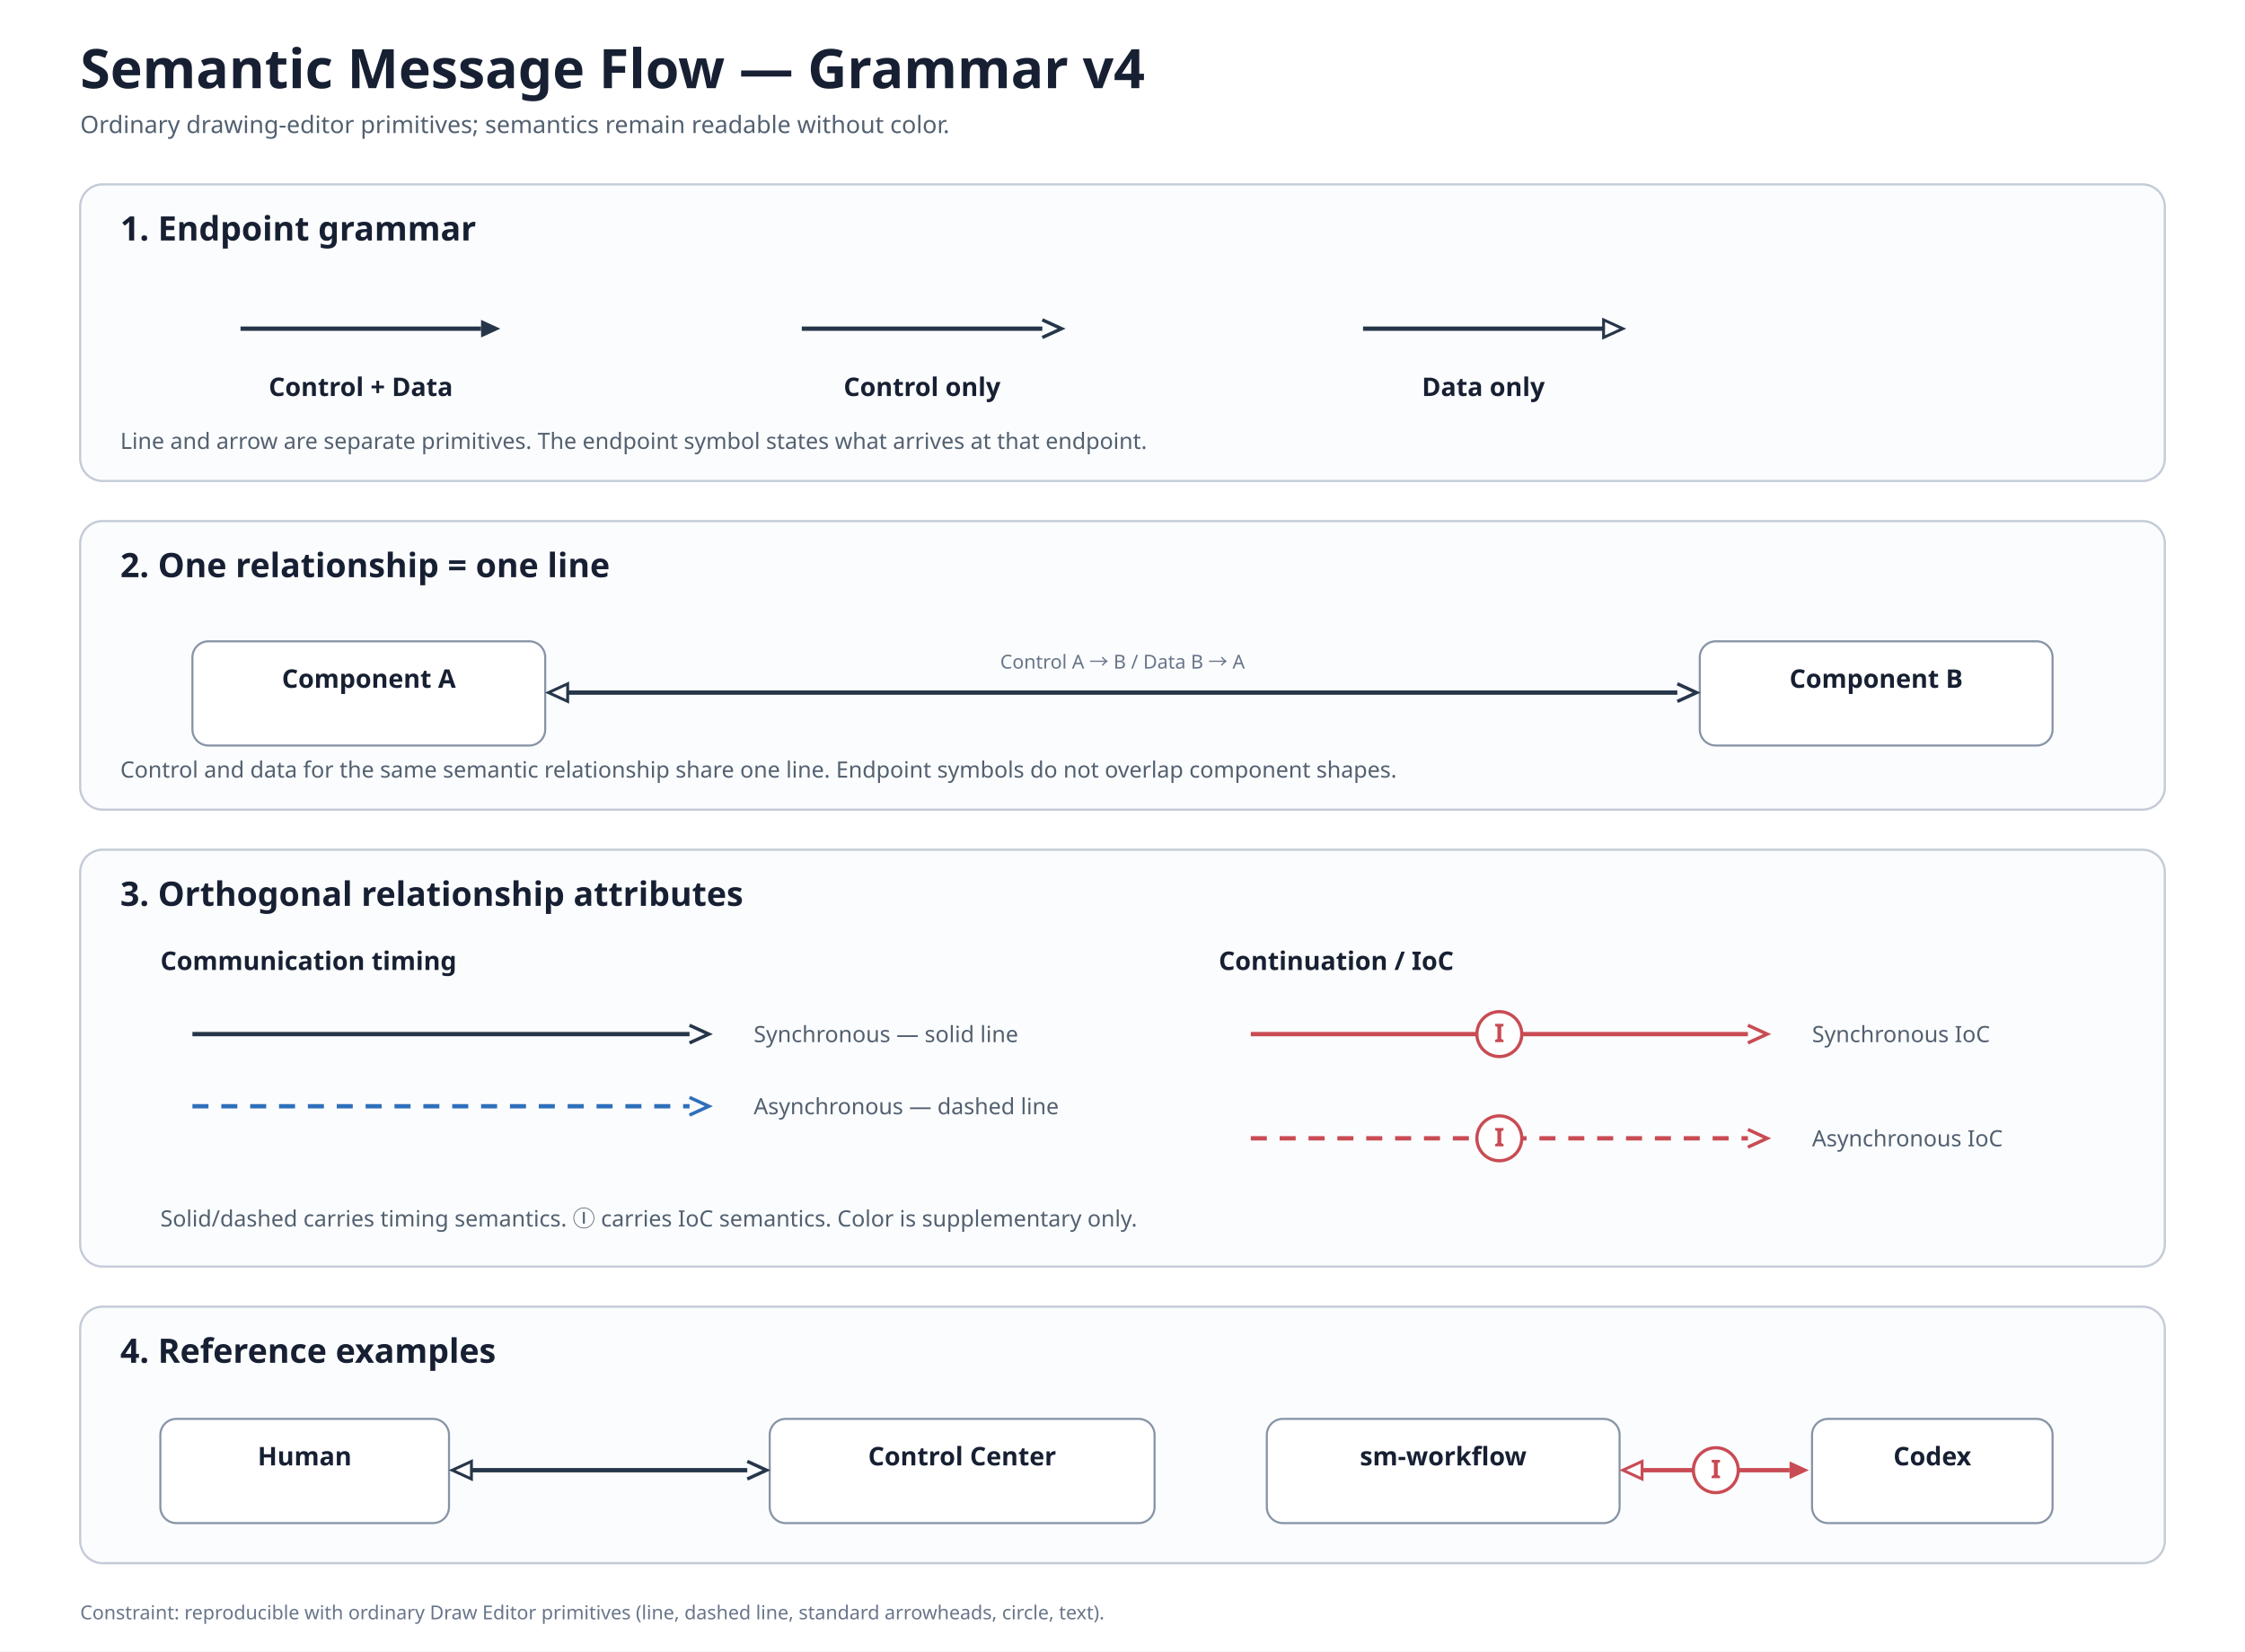
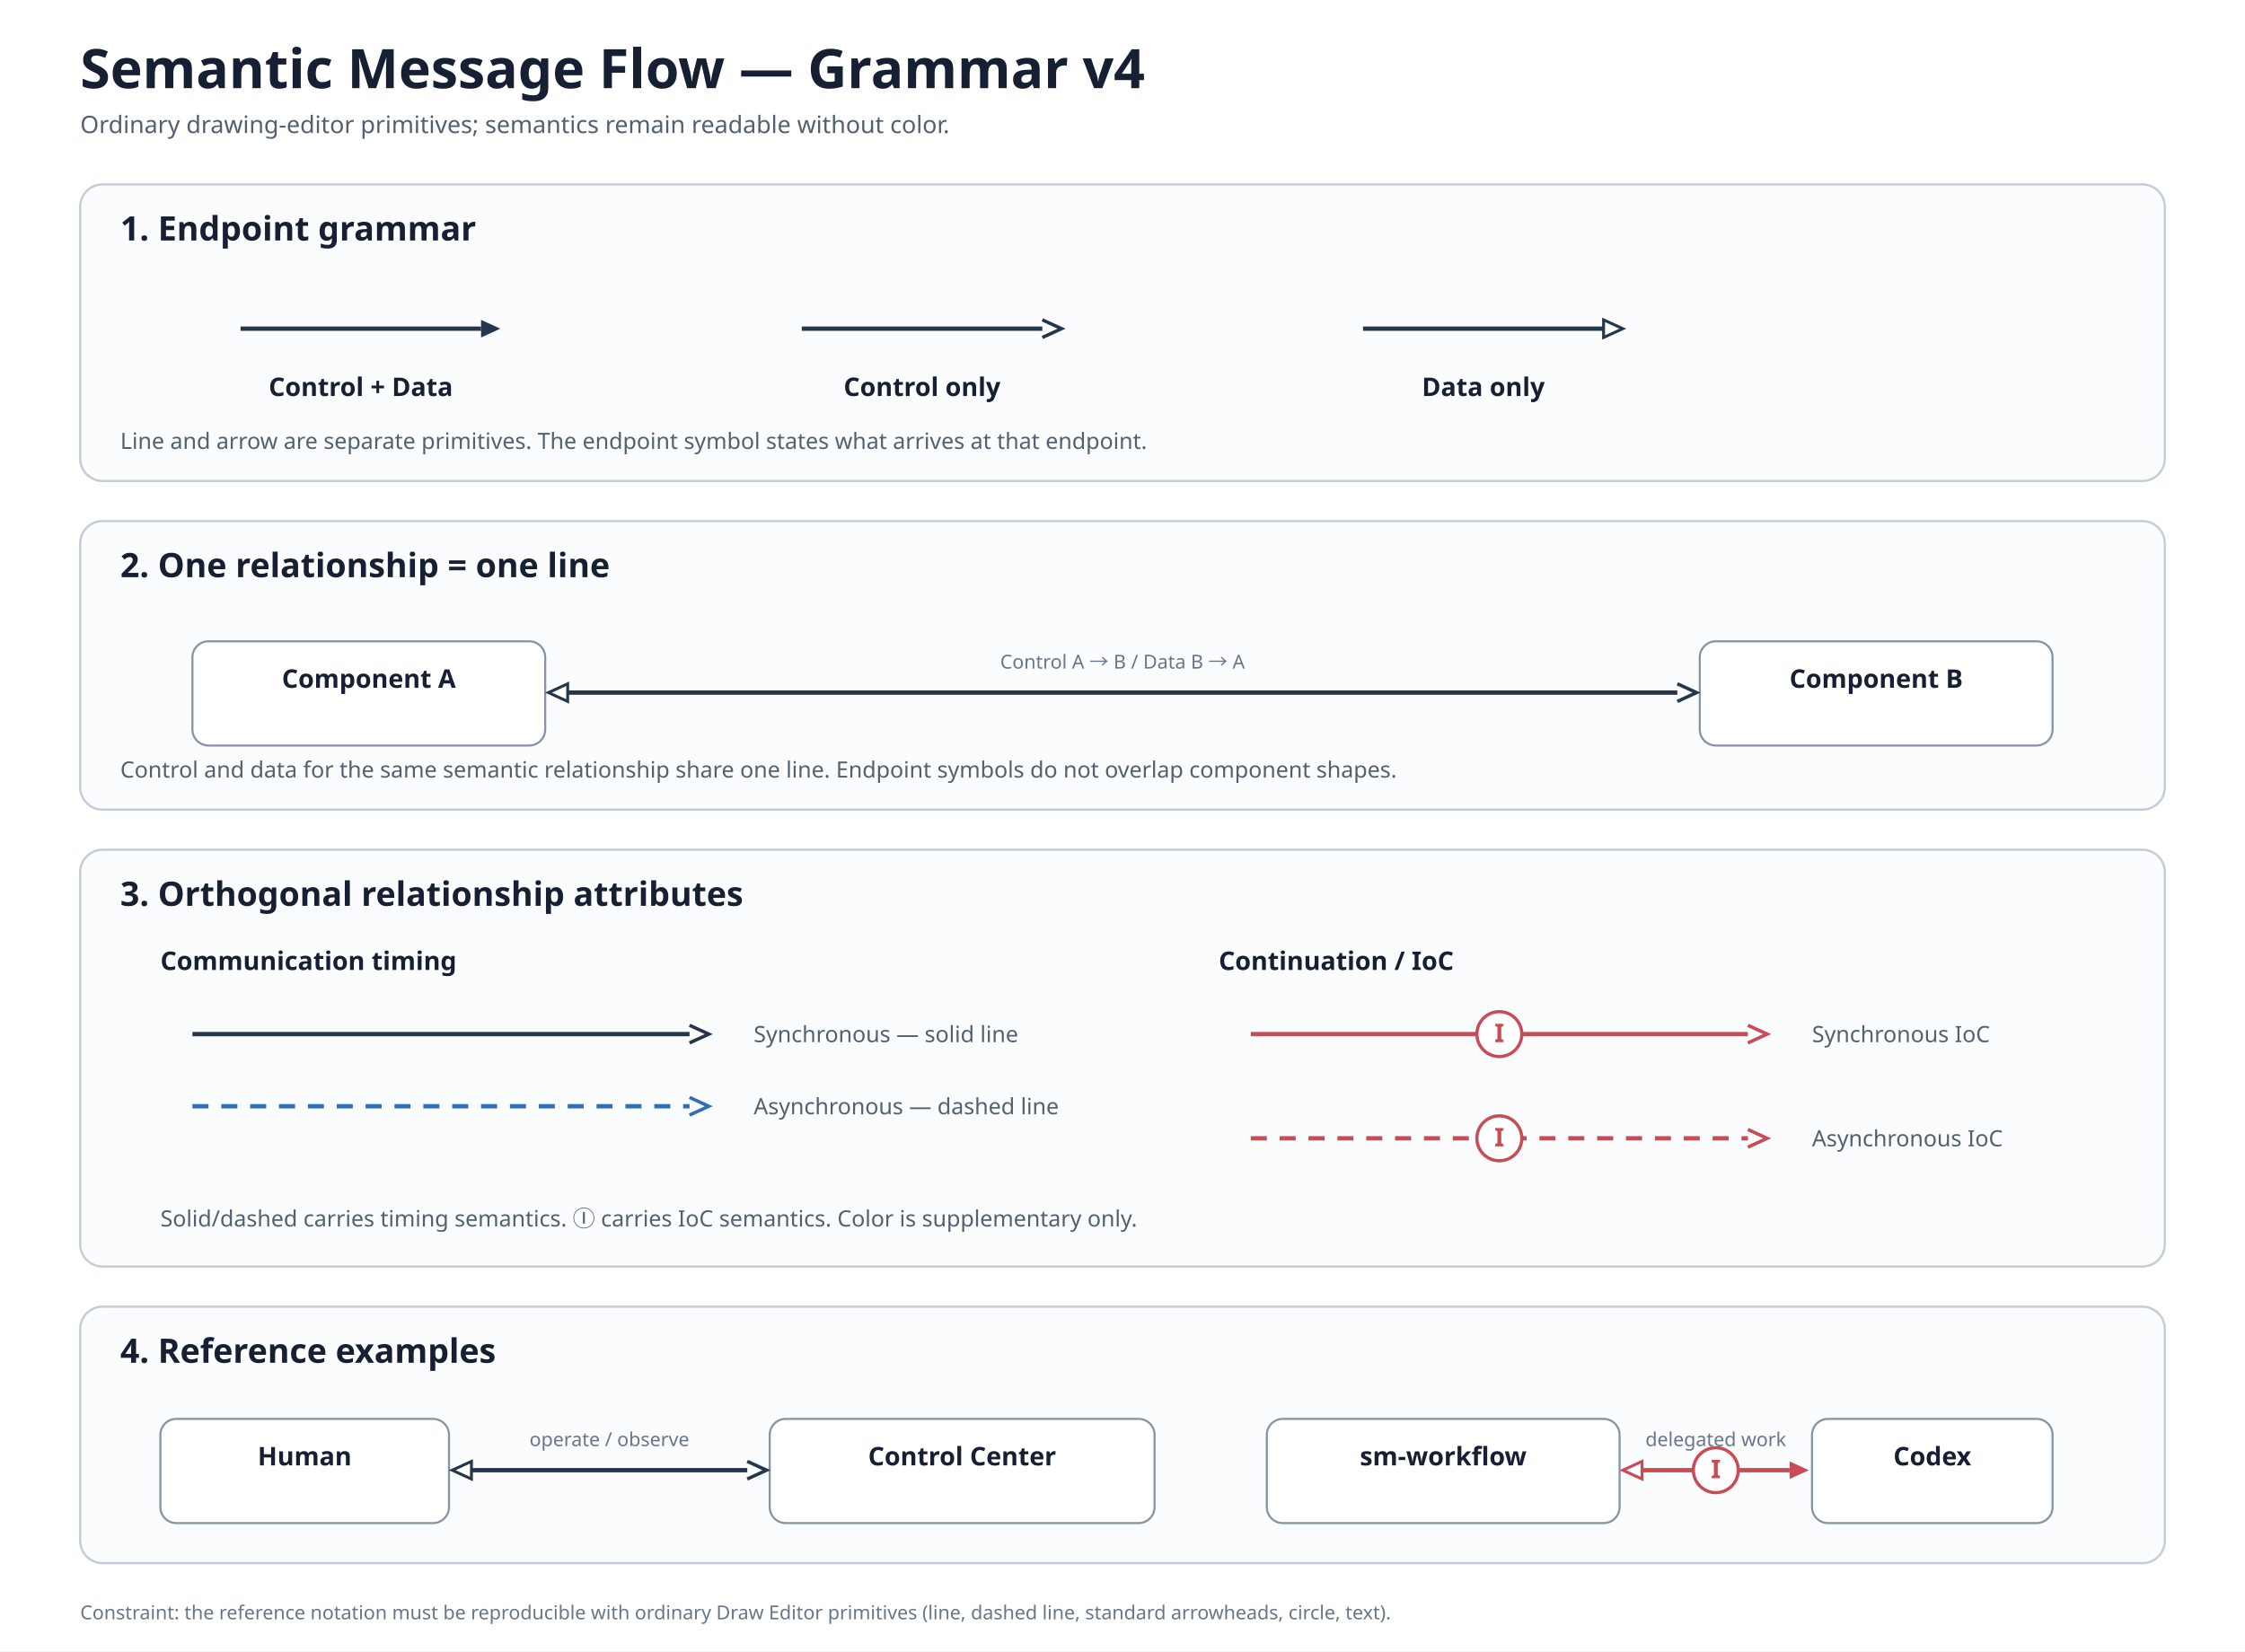
<svg xmlns="http://www.w3.org/2000/svg" width="1400" height="1030" viewBox="0 0 1400 1030">
  <style>
text{font-family:'Noto Sans','Noto Sans CJK JP',sans-serif;fill:#172033}.title{font-size:34px;font-weight:700}.sub{font-size:15px;fill:#526070}
.h{font-size:21px;font-weight:700}.label{font-size:16px;font-weight:700}.small{font-size:14px;fill:#526070}.tiny{font-size:12px;fill:#68758a}
- .panel{fill:#fbfcfd;stroke:#c4ccd7;stroke-width:1.4}.card{fill:white;stroke:#8794a6;stroke-width:1.3}</style>
+ .panel{fill:#fbfcfd;stroke:#c4ccd7;stroke-width:1.4}.card{fill:white;stroke:#8794a6;stroke-width:1.3}
+ </style>
  <rect width="100%" height="100%" fill="white" />
  <text x="50" y="55" class="title">Semantic Message Flow — Grammar v4</text>
  <text x="50" y="83" class="sub">Ordinary drawing-editor primitives; semantics remain readable without color.</text>
  <rect x="50" y="115" width="1300" height="185" rx="14" class="panel" />
  <text x="75" y="150" class="h">1. Endpoint grammar</text>
-   <line x1="150" y1="205" x2="300" y2="205" stroke="#26364a" stroke-width="2.7" />
-   <polygon points="312,205 300,210.5 300,199.5" fill="#26364a" />
+   <line x1="150" y1="205" x2="300" y2="205" fill="none" stroke="#26364a" stroke-width="2.7" />
+   <polygon points="312.0,205.0 300.0,210.5 300.0,199.5" fill="#26364a" />
  <text x="225" y="247" text-anchor="middle" class="label">Control + Data</text>
-   <line x1="500" y1="205" x2="650" y2="205" stroke="#26364a" stroke-width="2.7" />
-   <path d="M650 210.5 L662 205 L650 199.5" fill="none" stroke="#26364a" stroke-width="2.1" />
+   <line x1="500" y1="205" x2="650" y2="205" fill="none" stroke="#26364a" stroke-width="2.7" />
+   <path d="M 650.0 210.5 L 662.0 205.0 L 650.0 199.5" fill="none" stroke="#26364a" stroke-width="2.1" />
  <text x="575" y="247" text-anchor="middle" class="label">Control only</text>
-   <line x1="850" y1="205" x2="1000" y2="205" stroke="#26364a" stroke-width="2.7" />
-   <polygon points="1012,205 1000,210.5 1000,199.5" fill="white" stroke="#26364a" stroke-width="1.8" />
+   <line x1="850" y1="205" x2="1000" y2="205" fill="none" stroke="#26364a" stroke-width="2.7" />
+   <polygon points="1012.0,205.0 1000.0,210.5 1000.0,199.5" fill="white" stroke="#26364a" stroke-width="1.8" />
  <text x="925" y="247" text-anchor="middle" class="label">Data only</text>
  <text x="75" y="280" class="small">Line and arrow are separate primitives. The endpoint symbol states what arrives at that endpoint.</text>
  <rect x="50" y="325" width="1300" height="180" rx="14" class="panel" />
  <text x="75" y="360" class="h">2. One relationship = one line</text>
  <rect x="120" y="400" width="220" height="65" rx="10" class="card" />
-   <text x="230" y="429" text-anchor="middle" class="label">Component A</text>
+   <text x="230.0" y="429" text-anchor="middle" class="label">Component A</text>
  <rect x="1060" y="400" width="220" height="65" rx="10" class="card" />
-   <text x="1170" y="429" text-anchor="middle" class="label">Component B</text>
-   <line x1="354" y1="432" x2="1046" y2="432" stroke="#26364a" stroke-width="2.7" />
-   <polygon points="342,432 354,426.5 354,437.5" fill="white" stroke="#26364a" stroke-width="1.8" />
-   <path d="M1046 437.5 L1058 432 L1046 426.5" fill="none" stroke="#26364a" stroke-width="2.1" />
-   <text x="700" y="417" text-anchor="middle" class="tiny">Control A → B / Data B → A</text>
+   <text x="1170.0" y="429" text-anchor="middle" class="label">Component B</text>
+   <line x1="354" y1="432" x2="1046" y2="432" fill="none" stroke="#26364a" stroke-width="2.7" />
+   <polygon points="342.0,432.0 354.0,426.5 354.0,437.5" fill="white" stroke="#26364a" stroke-width="1.8" />
+   <path d="M 1046.0 437.5 L 1058.0 432.0 L 1046.0 426.5" fill="none" stroke="#26364a" stroke-width="2.1" />
+   <text x="700.0" y="417.0" text-anchor="middle" class="tiny">Control A → B / Data B → A</text>
  <text x="75" y="485" class="small">Control and data for the same semantic relationship share one line. Endpoint symbols do not overlap component shapes.</text>
  <rect x="50" y="530" width="1300" height="260" rx="14" class="panel" />
  <text x="75" y="565" class="h">3. Orthogonal relationship attributes</text>
  <text x="100" y="605" class="label">Communication timing</text>
-   <line x1="120" y1="645" x2="430" y2="645" stroke="#26364a" stroke-width="2.7" />
-   <path d="M430 650.5 L442 645 L430 639.5" fill="none" stroke="#26364a" stroke-width="2.1" />
+   <line x1="120" y1="645" x2="430" y2="645" fill="none" stroke="#26364a" stroke-width="2.7" />
+   <path d="M 430.0 650.5 L 442.0 645.0 L 430.0 639.5" fill="none" stroke="#26364a" stroke-width="2.1" />
  <text x="470" y="650" class="small">Synchronous — solid line</text>
-   <line x1="120" y1="690" x2="430" y2="690" stroke="#2e6fbb" stroke-width="2.7" stroke-dasharray="10 8" />
-   <path d="M430 695.5 L442 690 L430 684.5" fill="none" stroke="#2e6fbb" stroke-width="2.1" />
+   <line x1="120" y1="690" x2="430" y2="690" fill="none" stroke="#2e6fbb" stroke-width="2.7" stroke-dasharray="10 8" />
+   <path d="M 430.0 695.5 L 442.0 690.0 L 430.0 684.5" fill="none" stroke="#2e6fbb" stroke-width="2.1" />
  <text x="470" y="695" class="small">Asynchronous — dashed line</text>
  <text x="760" y="605" class="label">Continuation / IoC</text>
-   <line x1="780" y1="645" x2="1090" y2="645" stroke="#c94b54" stroke-width="2.7" />
-   <path d="M1090 650.5 L1102 645 L1090 639.5" fill="none" stroke="#c94b54" stroke-width="2.1" />
-   <circle cx="935" cy="645" r="14" fill="white" stroke="#c94b54" stroke-width="2" />
-   <text x="935" y="650" text-anchor="middle" style="font-size:16px;font-weight:700;fill:#c94b54">I</text>
+   <line x1="780" y1="645" x2="1090" y2="645" fill="none" stroke="#c94b54" stroke-width="2.7" />
+   <path d="M 1090.0 650.5 L 1102.0 645.0 L 1090.0 639.5" fill="none" stroke="#c94b54" stroke-width="2.1" />
+   <circle cx="935.0" cy="645.0" r="14" fill="white" stroke="#c94b54" stroke-width="2" />
+   <text x="935.0" y="650.0" text-anchor="middle" style="font-size:16px;font-weight:700;fill:#c94b54">I</text>
  <text x="1130" y="650" class="small">Synchronous IoC</text>
-   <line x1="780" y1="710" x2="1090" y2="710" stroke="#c94b54" stroke-width="2.7" stroke-dasharray="10 8" />
-   <path d="M1090 715.5 L1102 710 L1090 704.5" fill="none" stroke="#c94b54" stroke-width="2.1" />
-   <circle cx="935" cy="710" r="14" fill="white" stroke="#c94b54" stroke-width="2" />
-   <text x="935" y="715" text-anchor="middle" style="font-size:16px;font-weight:700;fill:#c94b54">I</text>
+   <line x1="780" y1="710" x2="1090" y2="710" fill="none" stroke="#c94b54" stroke-width="2.7" stroke-dasharray="10 8" />
+   <path d="M 1090.0 715.5 L 1102.0 710.0 L 1090.0 704.5" fill="none" stroke="#c94b54" stroke-width="2.1" />
+   <circle cx="935.0" cy="710.0" r="14" fill="white" stroke="#c94b54" stroke-width="2" />
+   <text x="935.0" y="715.0" text-anchor="middle" style="font-size:16px;font-weight:700;fill:#c94b54">I</text>
  <text x="1130" y="715" class="small">Asynchronous IoC</text>
  <text x="100" y="765" class="small">Solid/dashed carries timing semantics. Ⓘ carries IoC semantics. Color is supplementary only.</text>
  <rect x="50" y="815" width="1300" height="160" rx="14" class="panel" />
  <text x="75" y="850" class="h">4. Reference examples</text>
  <rect x="100" y="885" width="180" height="65" rx="10" class="card" />
-   <text x="190" y="914" text-anchor="middle" class="label">Human</text>
+   <text x="190.0" y="914" text-anchor="middle" class="label">Human</text>
  <rect x="480" y="885" width="240" height="65" rx="10" class="card" />
-   <text x="600" y="914" text-anchor="middle" class="label">Control Center</text>
-   <line x1="294" y1="917" x2="466" y2="917" stroke="#26364a" stroke-width="2.7" />
-   <polygon points="282,917 294,911.5 294,922.5" fill="white" stroke="#26364a" stroke-width="1.8" />
-   <path d="M466 922.5 L478 917 L466 911.5" fill="none" stroke="#26364a" stroke-width="2.1" />
+   <text x="600.0" y="914" text-anchor="middle" class="label">Control Center</text>
+   <line x1="294" y1="917" x2="466" y2="917" fill="none" stroke="#26364a" stroke-width="2.7" />
+   <polygon points="282.0,917.0 294.0,911.5 294.0,922.5" fill="white" stroke="#26364a" stroke-width="1.8" />
+   <path d="M 466.0 922.5 L 478.0 917.0 L 466.0 911.5" fill="none" stroke="#26364a" stroke-width="2.1" />
+   <text x="380.0" y="902.0" text-anchor="middle" class="tiny">operate / observe</text>
  <rect x="790" y="885" width="220" height="65" rx="10" class="card" />
-   <text x="900" y="914" text-anchor="middle" class="label">sm-workflow</text>
+   <text x="900.0" y="914" text-anchor="middle" class="label">sm-workflow</text>
  <rect x="1130" y="885" width="150" height="65" rx="10" class="card" />
-   <text x="1205" y="914" text-anchor="middle" class="label">Codex</text>
-   <line x1="1024" y1="917" x2="1116" y2="917" stroke="#c94b54" stroke-width="2.7" />
-   <polygon points="1012,917 1024,911.5 1024,922.5" fill="white" stroke="#c94b54" stroke-width="1.8" />
-   <polygon points="1128,917 1116,922.5 1116,911.5" fill="#c94b54" />
-   <circle cx="1070" cy="917" r="14" fill="white" stroke="#c94b54" stroke-width="2" />
-   <text x="1070" y="922" text-anchor="middle" style="font-size:16px;font-weight:700;fill:#c94b54">I</text>
-   <text x="50" y="1010" class="tiny">Constraint: reproducible with ordinary Draw Editor primitives (line, dashed line, standard arrowheads, circle, text).</text>
+   <text x="1205.0" y="914" text-anchor="middle" class="label">Codex</text>
+   <line x1="1024" y1="917" x2="1116" y2="917" fill="none" stroke="#c94b54" stroke-width="2.7" />
+   <polygon points="1012.0,917.0 1024.0,911.5 1024.0,922.5" fill="white" stroke="#c94b54" stroke-width="1.8" />
+   <polygon points="1128.0,917.0 1116.0,922.5 1116.0,911.5" fill="#c94b54" />
+   <circle cx="1070.0" cy="917.0" r="14" fill="white" stroke="#c94b54" stroke-width="2" />
+   <text x="1070.0" y="922.0" text-anchor="middle" style="font-size:16px;font-weight:700;fill:#c94b54">I</text>
+   <text x="1070.0" y="902.0" text-anchor="middle" class="tiny">delegated work</text>
+   <text x="50" y="1010" class="tiny">Constraint: the reference notation must be reproducible with ordinary Draw Editor primitives (line, dashed line, standard arrowheads, circle, text).</text>
</svg>
